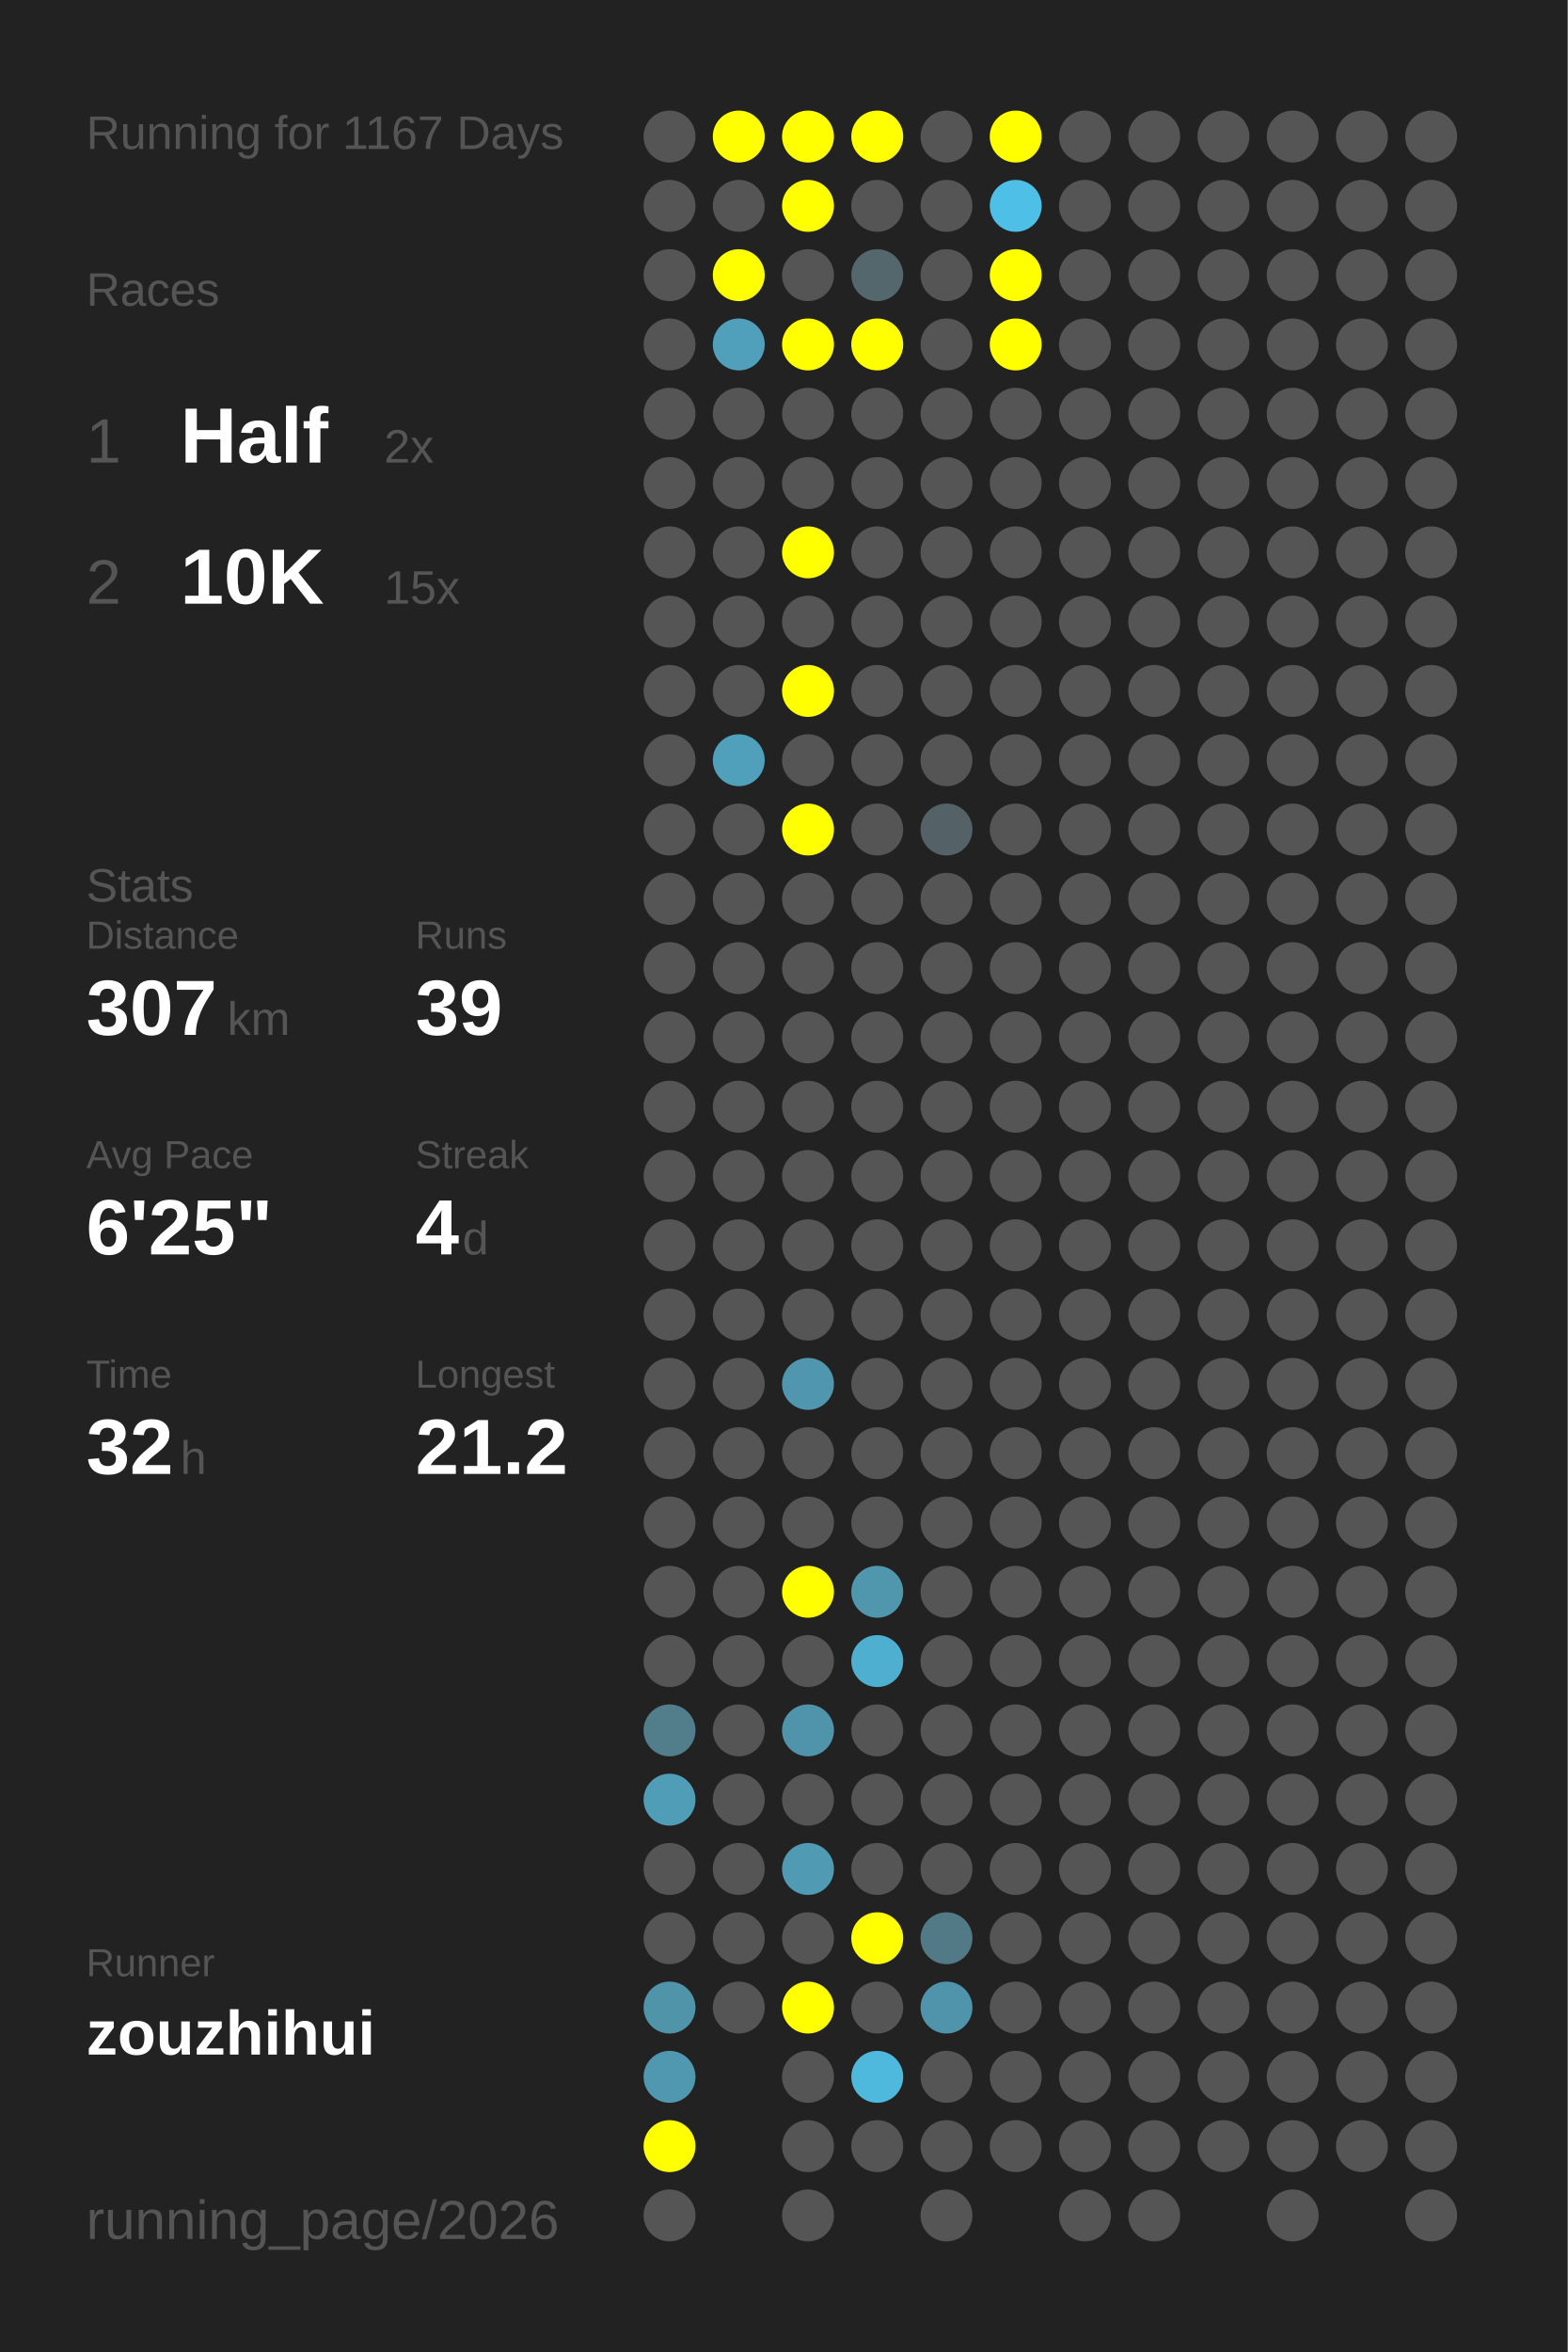
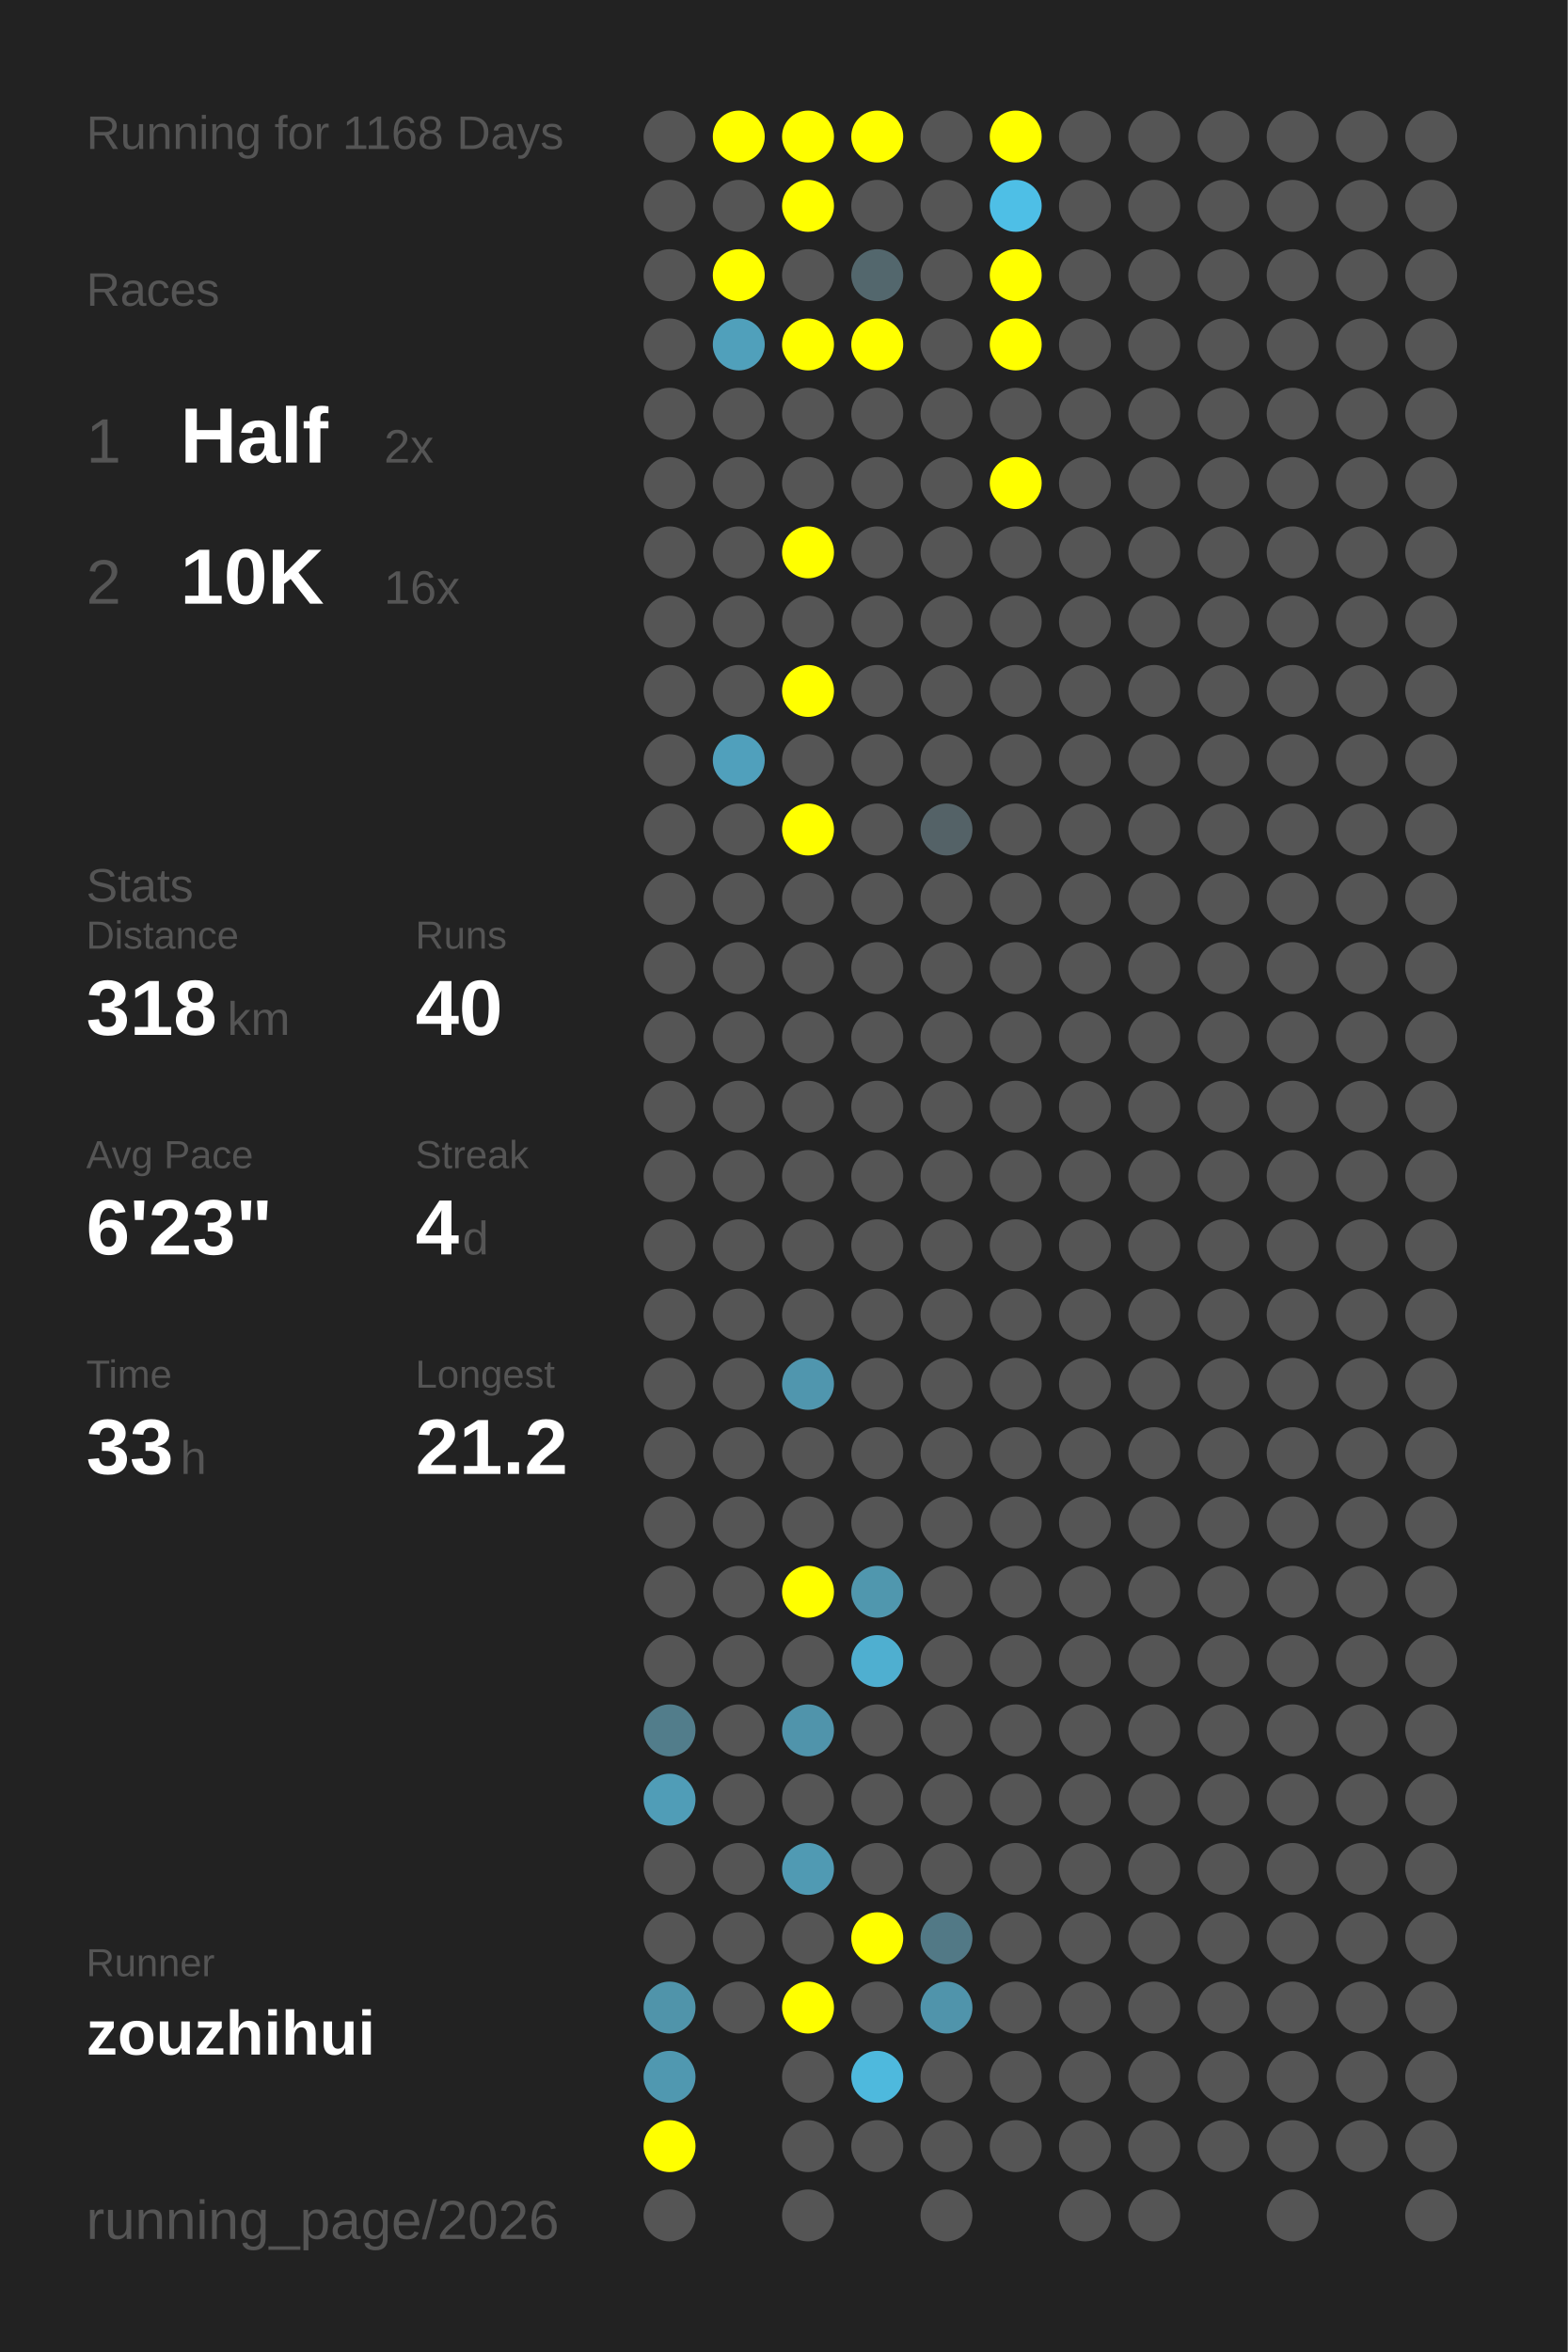
<svg xmlns="http://www.w3.org/2000/svg" baseProfile="full" height="300mm" version="1.1" viewBox="0,0,200,300" width="200mm">
  <defs />
  <rect fill="#222222" height="300" width="200" x="0" y="0" />
-   <text fill="#555555" style="font-size:6px; font-family:Arial;" x="11" y="19">Running for 1167 Days</text>
+   <text fill="#555555" style="font-size:6px; font-family:Arial;" x="11" y="19">Running for 1168 Days</text>
  <text fill="#555555" style="font-size:6px; font-family:Arial;" x="11" y="39">Races</text>
  <text fill="#555555" style="font-size:8px; font-family:Arial;" x="11" y="59">1</text>
  <text fill="#FFFFFF" style="font-size:10px; font-family:Arial; font-weight:bold;" x="23" y="59">Half</text>
  <text fill="#555555" style="font-size:6px; font-family:Arial;" x="49" y="59">2x</text>
  <text fill="#555555" style="font-size:8px; font-family:Arial;" x="11" y="77">2</text>
  <text fill="#FFFFFF" style="font-size:10px; font-family:Arial; font-weight:bold;" x="23" y="77">10K</text>
-   <text fill="#555555" style="font-size:6px; font-family:Arial;" x="49" y="77">15x</text>
+   <text fill="#555555" style="font-size:6px; font-family:Arial;" x="49" y="77">16x</text>
  <text fill="#555555" style="font-size:6px; font-family:Arial;" x="11" y="115">Stats</text>
  <text fill="#555555" style="font-size:5px; font-family:Arial;" x="11" y="121">Distance</text>
-   <text fill="#FFFFFF" style="font-size:10px; font-family:Arial; font-weight:bold;" x="11" y="132">307</text>
+   <text fill="#FFFFFF" style="font-size:10px; font-family:Arial; font-weight:bold;" x="11" y="132">318</text>
  <text fill="#555555" style="font-size:6px; font-family:Arial;" x="29" y="132">km</text>
  <text fill="#555555" style="font-size:5px; font-family:Arial;" x="53" y="121">Runs</text>
-   <text fill="#FFFFFF" style="font-size:10px; font-family:Arial; font-weight:bold;" x="53" y="132">39</text>
+   <text fill="#FFFFFF" style="font-size:10px; font-family:Arial; font-weight:bold;" x="53" y="132">40</text>
  <text fill="#555555" style="font-size:5px; font-family:Arial;" x="11" y="149">Avg Pace</text>
-   <text fill="#FFFFFF" style="font-size:10px; font-family:Arial; font-weight:bold;" x="11" y="160">6'25"</text>
+   <text fill="#FFFFFF" style="font-size:10px; font-family:Arial; font-weight:bold;" x="11" y="160">6'23"</text>
  <text fill="#555555" style="font-size:5px; font-family:Arial;" x="53" y="149">Streak</text>
  <text fill="#FFFFFF" style="font-size:10px; font-family:Arial; font-weight:bold;" x="53" y="160">4</text>
  <text fill="#555555" style="font-size:6px; font-family:Arial;" x="59" y="160">d</text>
  <text fill="#555555" style="font-size:5px; font-family:Arial;" x="11" y="177">Time</text>
-   <text fill="#FFFFFF" style="font-size:10px; font-family:Arial; font-weight:bold;" x="11" y="188">32</text>
+   <text fill="#FFFFFF" style="font-size:10px; font-family:Arial; font-weight:bold;" x="11" y="188">33</text>
  <text fill="#555555" style="font-size:6px; font-family:Arial;" x="23" y="188">h</text>
  <text fill="#555555" style="font-size:5px; font-family:Arial;" x="53" y="177">Longest</text>
  <text fill="#FFFFFF" style="font-size:10px; font-family:Arial; font-weight:bold;" x="53" y="188">21.2</text>
  <text fill="#555555" style="font-size:5px; font-family:Arial;" x="11" y="252.065">Runner</text>
  <text fill="#FFFFFF" style="font-size:8px; font-family:Arial; font-weight:bold;" x="11" y="262.065">zouzhihui</text>
  <text fill="#555555" style="font-size:7px; font-family:Arial;" x="11" y="285.581">running_page/2026</text>
  <circle cx="85.417" cy="17.419" fill="#555555" r="3.312" />
  <circle cx="85.417" cy="26.258" fill="#555555" r="3.312" />
  <circle cx="85.417" cy="35.097" fill="#555555" r="3.312" />
  <circle cx="85.417" cy="43.935" fill="#555555" r="3.312" />
  <circle cx="85.417" cy="52.774" fill="#555555" r="3.312" />
  <circle cx="85.417" cy="61.613" fill="#555555" r="3.312" />
  <circle cx="85.417" cy="70.452" fill="#555555" r="3.312" />
  <circle cx="85.417" cy="79.29" fill="#555555" r="3.312" />
  <circle cx="85.417" cy="88.129" fill="#555555" r="3.312" />
  <circle cx="85.417" cy="96.968" fill="#555555" r="3.312" />
  <circle cx="85.417" cy="105.806" fill="#555555" r="3.312" />
  <circle cx="85.417" cy="114.645" fill="#555555" r="3.312" />
  <circle cx="85.417" cy="123.484" fill="#555555" r="3.312" />
  <circle cx="85.417" cy="132.323" fill="#555555" r="3.312" />
  <circle cx="85.417" cy="141.161" fill="#555555" r="3.312" />
  <circle cx="85.417" cy="150" fill="#555555" r="3.312" />
  <circle cx="85.417" cy="158.839" fill="#555555" r="3.312" />
  <circle cx="85.417" cy="167.677" fill="#555555" r="3.312" />
  <circle cx="85.417" cy="176.516" fill="#555555" r="3.312" />
  <circle cx="85.417" cy="185.355" fill="#555555" r="3.312" />
  <circle cx="85.417" cy="194.194" fill="#555555" r="3.312" />
  <circle cx="85.417" cy="203.032" fill="#555555" r="3.312" />
  <circle cx="85.417" cy="211.871" fill="#555555" r="3.312" />
  <circle cx="85.417" cy="220.71" fill="#527d8b" r="3.312" />
  <circle cx="85.417" cy="229.548" fill="#509db7" r="3.312" />
  <circle cx="85.417" cy="238.387" fill="#555555" r="3.312" />
  <circle cx="85.417" cy="247.226" fill="#555555" r="3.312" />
  <circle cx="85.417" cy="256.065" fill="#5094aa" r="3.312" />
  <circle cx="85.417" cy="264.903" fill="#5098b0" r="3.312" />
  <circle cx="85.417" cy="273.742" fill="#FFFF00" r="3.312" />
  <circle cx="85.417" cy="282.581" fill="#555555" r="3.312" />
  <circle cx="94.25" cy="17.419" fill="#FFFF00" r="3.312" />
  <circle cx="94.25" cy="26.258" fill="#555555" r="3.312" />
  <circle cx="94.25" cy="35.097" fill="#FFFF00" r="3.312" />
  <circle cx="94.25" cy="43.935" fill="#50a0bb" r="3.312" />
  <circle cx="94.25" cy="52.774" fill="#555555" r="3.312" />
  <circle cx="94.25" cy="61.613" fill="#555555" r="3.312" />
  <circle cx="94.25" cy="70.452" fill="#555555" r="3.312" />
  <circle cx="94.25" cy="79.29" fill="#555555" r="3.312" />
  <circle cx="94.25" cy="88.129" fill="#555555" r="3.312" />
  <circle cx="94.25" cy="96.968" fill="#50a0bc" r="3.312" />
  <circle cx="94.25" cy="105.806" fill="#555555" r="3.312" />
  <circle cx="94.25" cy="114.645" fill="#555555" r="3.312" />
  <circle cx="94.25" cy="123.484" fill="#555555" r="3.312" />
  <circle cx="94.25" cy="132.323" fill="#555555" r="3.312" />
  <circle cx="94.25" cy="141.161" fill="#555555" r="3.312" />
  <circle cx="94.25" cy="150" fill="#555555" r="3.312" />
  <circle cx="94.25" cy="158.839" fill="#555555" r="3.312" />
  <circle cx="94.25" cy="167.677" fill="#555555" r="3.312" />
  <circle cx="94.25" cy="176.516" fill="#555555" r="3.312" />
  <circle cx="94.25" cy="185.355" fill="#555555" r="3.312" />
  <circle cx="94.25" cy="194.194" fill="#555555" r="3.312" />
  <circle cx="94.25" cy="203.032" fill="#555555" r="3.312" />
  <circle cx="94.25" cy="211.871" fill="#555555" r="3.312" />
  <circle cx="94.25" cy="220.71" fill="#555555" r="3.312" />
  <circle cx="94.25" cy="229.548" fill="#555555" r="3.312" />
  <circle cx="94.25" cy="238.387" fill="#555555" r="3.312" />
  <circle cx="94.25" cy="247.226" fill="#555555" r="3.312" />
  <circle cx="94.25" cy="256.065" fill="#555555" r="3.312" />
  <circle cx="103.083" cy="17.419" fill="#FFFF00" r="3.312" />
  <circle cx="103.083" cy="26.258" fill="#FFFF00" r="3.312" />
  <circle cx="103.083" cy="35.097" fill="#555555" r="3.312" />
  <circle cx="103.083" cy="43.935" fill="#FFFF00" r="3.312" />
  <circle cx="103.083" cy="52.774" fill="#555555" r="3.312" />
  <circle cx="103.083" cy="61.613" fill="#555555" r="3.312" />
  <circle cx="103.083" cy="70.452" fill="#FFFF00" r="3.312" />
  <circle cx="103.083" cy="79.29" fill="#555555" r="3.312" />
  <circle cx="103.083" cy="88.129" fill="#FFFF00" r="3.312" />
  <circle cx="103.083" cy="96.968" fill="#555555" r="3.312" />
  <circle cx="103.083" cy="105.806" fill="#FFFF00" r="3.312" />
  <circle cx="103.083" cy="114.645" fill="#555555" r="3.312" />
  <circle cx="103.083" cy="123.484" fill="#555555" r="3.312" />
  <circle cx="103.083" cy="132.323" fill="#555555" r="3.312" />
  <circle cx="103.083" cy="141.161" fill="#555555" r="3.312" />
  <circle cx="103.083" cy="150" fill="#555555" r="3.312" />
  <circle cx="103.083" cy="158.839" fill="#555555" r="3.312" />
  <circle cx="103.083" cy="167.677" fill="#555555" r="3.312" />
  <circle cx="103.083" cy="176.516" fill="#5096ae" r="3.312" />
  <circle cx="103.083" cy="185.355" fill="#555555" r="3.312" />
  <circle cx="103.083" cy="194.194" fill="#555555" r="3.312" />
  <circle cx="103.083" cy="203.032" fill="#FFFF00" r="3.312" />
  <circle cx="103.083" cy="211.871" fill="#555555" r="3.312" />
  <circle cx="103.083" cy="220.71" fill="#5094ab" r="3.312" />
  <circle cx="103.083" cy="229.548" fill="#555555" r="3.312" />
  <circle cx="103.083" cy="238.387" fill="#509ab3" r="3.312" />
  <circle cx="103.083" cy="247.226" fill="#555555" r="3.312" />
  <circle cx="103.083" cy="256.065" fill="#FFFF00" r="3.312" />
  <circle cx="103.083" cy="264.903" fill="#555555" r="3.312" />
  <circle cx="103.083" cy="273.742" fill="#555555" r="3.312" />
  <circle cx="103.083" cy="282.581" fill="#555555" r="3.312" />
  <circle cx="111.917" cy="17.419" fill="#FFFF00" r="3.312" />
  <circle cx="111.917" cy="26.258" fill="#555555" r="3.312" />
  <circle cx="111.917" cy="35.097" fill="#53676d" r="3.312" />
  <circle cx="111.917" cy="43.935" fill="#FFFF00" r="3.312" />
  <circle cx="111.917" cy="52.774" fill="#555555" r="3.312" />
  <circle cx="111.917" cy="61.613" fill="#555555" r="3.312" />
  <circle cx="111.917" cy="70.452" fill="#555555" r="3.312" />
  <circle cx="111.917" cy="79.29" fill="#555555" r="3.312" />
  <circle cx="111.917" cy="88.129" fill="#555555" r="3.312" />
  <circle cx="111.917" cy="96.968" fill="#555555" r="3.312" />
  <circle cx="111.917" cy="105.806" fill="#555555" r="3.312" />
  <circle cx="111.917" cy="114.645" fill="#555555" r="3.312" />
  <circle cx="111.917" cy="123.484" fill="#555555" r="3.312" />
  <circle cx="111.917" cy="132.323" fill="#555555" r="3.312" />
  <circle cx="111.917" cy="141.161" fill="#555555" r="3.312" />
  <circle cx="111.917" cy="150" fill="#555555" r="3.312" />
  <circle cx="111.917" cy="158.839" fill="#555555" r="3.312" />
  <circle cx="111.917" cy="167.677" fill="#555555" r="3.312" />
  <circle cx="111.917" cy="176.516" fill="#555555" r="3.312" />
  <circle cx="111.917" cy="185.355" fill="#555555" r="3.312" />
  <circle cx="111.917" cy="194.194" fill="#555555" r="3.312" />
  <circle cx="111.917" cy="203.032" fill="#5097ae" r="3.312" />
  <circle cx="111.917" cy="211.871" fill="#4fafd0" r="3.312" />
  <circle cx="111.917" cy="220.71" fill="#555555" r="3.312" />
  <circle cx="111.917" cy="229.548" fill="#555555" r="3.312" />
  <circle cx="111.917" cy="238.387" fill="#555555" r="3.312" />
  <circle cx="111.917" cy="247.226" fill="#FFFF00" r="3.312" />
  <circle cx="111.917" cy="256.065" fill="#555555" r="3.312" />
  <circle cx="111.917" cy="264.903" fill="#4eb9dd" r="3.312" />
  <circle cx="111.917" cy="273.742" fill="#555555" r="3.312" />
  <circle cx="120.75" cy="17.419" fill="#555555" r="3.312" />
  <circle cx="120.75" cy="26.258" fill="#555555" r="3.312" />
  <circle cx="120.75" cy="35.097" fill="#555555" r="3.312" />
  <circle cx="120.75" cy="43.935" fill="#555555" r="3.312" />
  <circle cx="120.75" cy="52.774" fill="#555555" r="3.312" />
  <circle cx="120.75" cy="61.613" fill="#555555" r="3.312" />
  <circle cx="120.75" cy="70.452" fill="#555555" r="3.312" />
  <circle cx="120.75" cy="79.29" fill="#555555" r="3.312" />
  <circle cx="120.75" cy="88.129" fill="#555555" r="3.312" />
  <circle cx="120.75" cy="96.968" fill="#555555" r="3.312" />
  <circle cx="120.75" cy="105.806" fill="#546267" r="3.312" />
  <circle cx="120.75" cy="114.645" fill="#555555" r="3.312" />
  <circle cx="120.75" cy="123.484" fill="#555555" r="3.312" />
  <circle cx="120.75" cy="132.323" fill="#555555" r="3.312" />
  <circle cx="120.75" cy="141.161" fill="#555555" r="3.312" />
  <circle cx="120.75" cy="150" fill="#555555" r="3.312" />
  <circle cx="120.75" cy="158.839" fill="#555555" r="3.312" />
  <circle cx="120.75" cy="167.677" fill="#555555" r="3.312" />
  <circle cx="120.75" cy="176.516" fill="#555555" r="3.312" />
  <circle cx="120.75" cy="185.355" fill="#555555" r="3.312" />
  <circle cx="120.75" cy="194.194" fill="#555555" r="3.312" />
  <circle cx="120.75" cy="203.032" fill="#555555" r="3.312" />
  <circle cx="120.75" cy="211.871" fill="#555555" r="3.312" />
  <circle cx="120.75" cy="220.71" fill="#555555" r="3.312" />
  <circle cx="120.75" cy="229.548" fill="#555555" r="3.312" />
  <circle cx="120.75" cy="238.387" fill="#555555" r="3.312" />
  <circle cx="120.75" cy="247.226" fill="#527986" r="3.312" />
  <circle cx="120.75" cy="256.065" fill="#5094ab" r="3.312" />
  <circle cx="120.75" cy="264.903" fill="#555555" r="3.312" />
  <circle cx="120.75" cy="273.742" fill="#555555" r="3.312" />
  <circle cx="120.75" cy="282.581" fill="#555555" r="3.312" />
  <circle cx="129.583" cy="17.419" fill="#FFFF00" r="3.312" />
  <circle cx="129.583" cy="26.258" fill="#4ebfe6" r="3.312" />
  <circle cx="129.583" cy="35.097" fill="#FFFF00" r="3.312" />
  <circle cx="129.583" cy="43.935" fill="#FFFF00" r="3.312" />
  <circle cx="129.583" cy="52.774" fill="#555555" r="3.312" />
-   <circle cx="129.583" cy="61.613" fill="#555555" r="3.312" />
+   <circle cx="129.583" cy="61.613" fill="#FFFF00" r="3.312" />
  <circle cx="129.583" cy="70.452" fill="#555555" r="3.312" />
  <circle cx="129.583" cy="79.29" fill="#555555" r="3.312" />
  <circle cx="129.583" cy="88.129" fill="#555555" r="3.312" />
  <circle cx="129.583" cy="96.968" fill="#555555" r="3.312" />
  <circle cx="129.583" cy="105.806" fill="#555555" r="3.312" />
  <circle cx="129.583" cy="114.645" fill="#555555" r="3.312" />
  <circle cx="129.583" cy="123.484" fill="#555555" r="3.312" />
  <circle cx="129.583" cy="132.323" fill="#555555" r="3.312" />
  <circle cx="129.583" cy="141.161" fill="#555555" r="3.312" />
  <circle cx="129.583" cy="150" fill="#555555" r="3.312" />
  <circle cx="129.583" cy="158.839" fill="#555555" r="3.312" />
  <circle cx="129.583" cy="167.677" fill="#555555" r="3.312" />
  <circle cx="129.583" cy="176.516" fill="#555555" r="3.312" />
  <circle cx="129.583" cy="185.355" fill="#555555" r="3.312" />
  <circle cx="129.583" cy="194.194" fill="#555555" r="3.312" />
  <circle cx="129.583" cy="203.032" fill="#555555" r="3.312" />
  <circle cx="129.583" cy="211.871" fill="#555555" r="3.312" />
  <circle cx="129.583" cy="220.71" fill="#555555" r="3.312" />
  <circle cx="129.583" cy="229.548" fill="#555555" r="3.312" />
  <circle cx="129.583" cy="238.387" fill="#555555" r="3.312" />
  <circle cx="129.583" cy="247.226" fill="#555555" r="3.312" />
  <circle cx="129.583" cy="256.065" fill="#555555" r="3.312" />
  <circle cx="129.583" cy="264.903" fill="#555555" r="3.312" />
  <circle cx="129.583" cy="273.742" fill="#555555" r="3.312" />
  <circle cx="138.417" cy="17.419" fill="#555555" r="3.312" />
  <circle cx="138.417" cy="26.258" fill="#555555" r="3.312" />
  <circle cx="138.417" cy="35.097" fill="#555555" r="3.312" />
  <circle cx="138.417" cy="43.935" fill="#555555" r="3.312" />
  <circle cx="138.417" cy="52.774" fill="#555555" r="3.312" />
  <circle cx="138.417" cy="61.613" fill="#555555" r="3.312" />
  <circle cx="138.417" cy="70.452" fill="#555555" r="3.312" />
  <circle cx="138.417" cy="79.29" fill="#555555" r="3.312" />
  <circle cx="138.417" cy="88.129" fill="#555555" r="3.312" />
  <circle cx="138.417" cy="96.968" fill="#555555" r="3.312" />
  <circle cx="138.417" cy="105.806" fill="#555555" r="3.312" />
  <circle cx="138.417" cy="114.645" fill="#555555" r="3.312" />
  <circle cx="138.417" cy="123.484" fill="#555555" r="3.312" />
  <circle cx="138.417" cy="132.323" fill="#555555" r="3.312" />
  <circle cx="138.417" cy="141.161" fill="#555555" r="3.312" />
  <circle cx="138.417" cy="150" fill="#555555" r="3.312" />
  <circle cx="138.417" cy="158.839" fill="#555555" r="3.312" />
  <circle cx="138.417" cy="167.677" fill="#555555" r="3.312" />
  <circle cx="138.417" cy="176.516" fill="#555555" r="3.312" />
  <circle cx="138.417" cy="185.355" fill="#555555" r="3.312" />
  <circle cx="138.417" cy="194.194" fill="#555555" r="3.312" />
  <circle cx="138.417" cy="203.032" fill="#555555" r="3.312" />
  <circle cx="138.417" cy="211.871" fill="#555555" r="3.312" />
  <circle cx="138.417" cy="220.71" fill="#555555" r="3.312" />
  <circle cx="138.417" cy="229.548" fill="#555555" r="3.312" />
  <circle cx="138.417" cy="238.387" fill="#555555" r="3.312" />
  <circle cx="138.417" cy="247.226" fill="#555555" r="3.312" />
  <circle cx="138.417" cy="256.065" fill="#555555" r="3.312" />
  <circle cx="138.417" cy="264.903" fill="#555555" r="3.312" />
  <circle cx="138.417" cy="273.742" fill="#555555" r="3.312" />
  <circle cx="138.417" cy="282.581" fill="#555555" r="3.312" />
  <circle cx="147.25" cy="17.419" fill="#555555" r="3.312" />
  <circle cx="147.25" cy="26.258" fill="#555555" r="3.312" />
  <circle cx="147.25" cy="35.097" fill="#555555" r="3.312" />
  <circle cx="147.25" cy="43.935" fill="#555555" r="3.312" />
  <circle cx="147.25" cy="52.774" fill="#555555" r="3.312" />
  <circle cx="147.25" cy="61.613" fill="#555555" r="3.312" />
  <circle cx="147.25" cy="70.452" fill="#555555" r="3.312" />
  <circle cx="147.25" cy="79.29" fill="#555555" r="3.312" />
  <circle cx="147.25" cy="88.129" fill="#555555" r="3.312" />
  <circle cx="147.25" cy="96.968" fill="#555555" r="3.312" />
  <circle cx="147.25" cy="105.806" fill="#555555" r="3.312" />
  <circle cx="147.25" cy="114.645" fill="#555555" r="3.312" />
  <circle cx="147.25" cy="123.484" fill="#555555" r="3.312" />
  <circle cx="147.25" cy="132.323" fill="#555555" r="3.312" />
  <circle cx="147.25" cy="141.161" fill="#555555" r="3.312" />
  <circle cx="147.25" cy="150" fill="#555555" r="3.312" />
  <circle cx="147.25" cy="158.839" fill="#555555" r="3.312" />
  <circle cx="147.25" cy="167.677" fill="#555555" r="3.312" />
  <circle cx="147.25" cy="176.516" fill="#555555" r="3.312" />
  <circle cx="147.25" cy="185.355" fill="#555555" r="3.312" />
  <circle cx="147.25" cy="194.194" fill="#555555" r="3.312" />
  <circle cx="147.25" cy="203.032" fill="#555555" r="3.312" />
  <circle cx="147.25" cy="211.871" fill="#555555" r="3.312" />
  <circle cx="147.25" cy="220.71" fill="#555555" r="3.312" />
  <circle cx="147.25" cy="229.548" fill="#555555" r="3.312" />
  <circle cx="147.25" cy="238.387" fill="#555555" r="3.312" />
  <circle cx="147.25" cy="247.226" fill="#555555" r="3.312" />
  <circle cx="147.25" cy="256.065" fill="#555555" r="3.312" />
  <circle cx="147.25" cy="264.903" fill="#555555" r="3.312" />
  <circle cx="147.25" cy="273.742" fill="#555555" r="3.312" />
  <circle cx="147.25" cy="282.581" fill="#555555" r="3.312" />
  <circle cx="156.083" cy="17.419" fill="#555555" r="3.312" />
  <circle cx="156.083" cy="26.258" fill="#555555" r="3.312" />
  <circle cx="156.083" cy="35.097" fill="#555555" r="3.312" />
  <circle cx="156.083" cy="43.935" fill="#555555" r="3.312" />
  <circle cx="156.083" cy="52.774" fill="#555555" r="3.312" />
  <circle cx="156.083" cy="61.613" fill="#555555" r="3.312" />
  <circle cx="156.083" cy="70.452" fill="#555555" r="3.312" />
  <circle cx="156.083" cy="79.29" fill="#555555" r="3.312" />
  <circle cx="156.083" cy="88.129" fill="#555555" r="3.312" />
  <circle cx="156.083" cy="96.968" fill="#555555" r="3.312" />
  <circle cx="156.083" cy="105.806" fill="#555555" r="3.312" />
  <circle cx="156.083" cy="114.645" fill="#555555" r="3.312" />
  <circle cx="156.083" cy="123.484" fill="#555555" r="3.312" />
  <circle cx="156.083" cy="132.323" fill="#555555" r="3.312" />
  <circle cx="156.083" cy="141.161" fill="#555555" r="3.312" />
  <circle cx="156.083" cy="150" fill="#555555" r="3.312" />
  <circle cx="156.083" cy="158.839" fill="#555555" r="3.312" />
  <circle cx="156.083" cy="167.677" fill="#555555" r="3.312" />
  <circle cx="156.083" cy="176.516" fill="#555555" r="3.312" />
  <circle cx="156.083" cy="185.355" fill="#555555" r="3.312" />
  <circle cx="156.083" cy="194.194" fill="#555555" r="3.312" />
  <circle cx="156.083" cy="203.032" fill="#555555" r="3.312" />
  <circle cx="156.083" cy="211.871" fill="#555555" r="3.312" />
  <circle cx="156.083" cy="220.71" fill="#555555" r="3.312" />
  <circle cx="156.083" cy="229.548" fill="#555555" r="3.312" />
  <circle cx="156.083" cy="238.387" fill="#555555" r="3.312" />
  <circle cx="156.083" cy="247.226" fill="#555555" r="3.312" />
  <circle cx="156.083" cy="256.065" fill="#555555" r="3.312" />
  <circle cx="156.083" cy="264.903" fill="#555555" r="3.312" />
  <circle cx="156.083" cy="273.742" fill="#555555" r="3.312" />
  <circle cx="164.917" cy="17.419" fill="#555555" r="3.312" />
  <circle cx="164.917" cy="26.258" fill="#555555" r="3.312" />
  <circle cx="164.917" cy="35.097" fill="#555555" r="3.312" />
  <circle cx="164.917" cy="43.935" fill="#555555" r="3.312" />
  <circle cx="164.917" cy="52.774" fill="#555555" r="3.312" />
  <circle cx="164.917" cy="61.613" fill="#555555" r="3.312" />
  <circle cx="164.917" cy="70.452" fill="#555555" r="3.312" />
  <circle cx="164.917" cy="79.29" fill="#555555" r="3.312" />
  <circle cx="164.917" cy="88.129" fill="#555555" r="3.312" />
  <circle cx="164.917" cy="96.968" fill="#555555" r="3.312" />
  <circle cx="164.917" cy="105.806" fill="#555555" r="3.312" />
  <circle cx="164.917" cy="114.645" fill="#555555" r="3.312" />
  <circle cx="164.917" cy="123.484" fill="#555555" r="3.312" />
  <circle cx="164.917" cy="132.323" fill="#555555" r="3.312" />
  <circle cx="164.917" cy="141.161" fill="#555555" r="3.312" />
  <circle cx="164.917" cy="150" fill="#555555" r="3.312" />
  <circle cx="164.917" cy="158.839" fill="#555555" r="3.312" />
  <circle cx="164.917" cy="167.677" fill="#555555" r="3.312" />
  <circle cx="164.917" cy="176.516" fill="#555555" r="3.312" />
  <circle cx="164.917" cy="185.355" fill="#555555" r="3.312" />
  <circle cx="164.917" cy="194.194" fill="#555555" r="3.312" />
  <circle cx="164.917" cy="203.032" fill="#555555" r="3.312" />
  <circle cx="164.917" cy="211.871" fill="#555555" r="3.312" />
  <circle cx="164.917" cy="220.71" fill="#555555" r="3.312" />
  <circle cx="164.917" cy="229.548" fill="#555555" r="3.312" />
  <circle cx="164.917" cy="238.387" fill="#555555" r="3.312" />
  <circle cx="164.917" cy="247.226" fill="#555555" r="3.312" />
  <circle cx="164.917" cy="256.065" fill="#555555" r="3.312" />
  <circle cx="164.917" cy="264.903" fill="#555555" r="3.312" />
  <circle cx="164.917" cy="273.742" fill="#555555" r="3.312" />
  <circle cx="164.917" cy="282.581" fill="#555555" r="3.312" />
  <circle cx="173.75" cy="17.419" fill="#555555" r="3.312" />
  <circle cx="173.75" cy="26.258" fill="#555555" r="3.312" />
  <circle cx="173.75" cy="35.097" fill="#555555" r="3.312" />
  <circle cx="173.75" cy="43.935" fill="#555555" r="3.312" />
  <circle cx="173.75" cy="52.774" fill="#555555" r="3.312" />
  <circle cx="173.75" cy="61.613" fill="#555555" r="3.312" />
  <circle cx="173.75" cy="70.452" fill="#555555" r="3.312" />
  <circle cx="173.75" cy="79.29" fill="#555555" r="3.312" />
  <circle cx="173.75" cy="88.129" fill="#555555" r="3.312" />
  <circle cx="173.75" cy="96.968" fill="#555555" r="3.312" />
  <circle cx="173.75" cy="105.806" fill="#555555" r="3.312" />
  <circle cx="173.75" cy="114.645" fill="#555555" r="3.312" />
  <circle cx="173.75" cy="123.484" fill="#555555" r="3.312" />
  <circle cx="173.75" cy="132.323" fill="#555555" r="3.312" />
  <circle cx="173.75" cy="141.161" fill="#555555" r="3.312" />
  <circle cx="173.75" cy="150" fill="#555555" r="3.312" />
  <circle cx="173.75" cy="158.839" fill="#555555" r="3.312" />
  <circle cx="173.75" cy="167.677" fill="#555555" r="3.312" />
  <circle cx="173.75" cy="176.516" fill="#555555" r="3.312" />
  <circle cx="173.75" cy="185.355" fill="#555555" r="3.312" />
  <circle cx="173.75" cy="194.194" fill="#555555" r="3.312" />
  <circle cx="173.75" cy="203.032" fill="#555555" r="3.312" />
  <circle cx="173.75" cy="211.871" fill="#555555" r="3.312" />
  <circle cx="173.75" cy="220.71" fill="#555555" r="3.312" />
  <circle cx="173.75" cy="229.548" fill="#555555" r="3.312" />
  <circle cx="173.75" cy="238.387" fill="#555555" r="3.312" />
  <circle cx="173.75" cy="247.226" fill="#555555" r="3.312" />
  <circle cx="173.75" cy="256.065" fill="#555555" r="3.312" />
  <circle cx="173.75" cy="264.903" fill="#555555" r="3.312" />
  <circle cx="173.75" cy="273.742" fill="#555555" r="3.312" />
  <circle cx="182.583" cy="17.419" fill="#555555" r="3.312" />
  <circle cx="182.583" cy="26.258" fill="#555555" r="3.312" />
  <circle cx="182.583" cy="35.097" fill="#555555" r="3.312" />
  <circle cx="182.583" cy="43.935" fill="#555555" r="3.312" />
  <circle cx="182.583" cy="52.774" fill="#555555" r="3.312" />
  <circle cx="182.583" cy="61.613" fill="#555555" r="3.312" />
  <circle cx="182.583" cy="70.452" fill="#555555" r="3.312" />
  <circle cx="182.583" cy="79.29" fill="#555555" r="3.312" />
  <circle cx="182.583" cy="88.129" fill="#555555" r="3.312" />
  <circle cx="182.583" cy="96.968" fill="#555555" r="3.312" />
  <circle cx="182.583" cy="105.806" fill="#555555" r="3.312" />
  <circle cx="182.583" cy="114.645" fill="#555555" r="3.312" />
  <circle cx="182.583" cy="123.484" fill="#555555" r="3.312" />
  <circle cx="182.583" cy="132.323" fill="#555555" r="3.312" />
  <circle cx="182.583" cy="141.161" fill="#555555" r="3.312" />
  <circle cx="182.583" cy="150" fill="#555555" r="3.312" />
  <circle cx="182.583" cy="158.839" fill="#555555" r="3.312" />
  <circle cx="182.583" cy="167.677" fill="#555555" r="3.312" />
  <circle cx="182.583" cy="176.516" fill="#555555" r="3.312" />
  <circle cx="182.583" cy="185.355" fill="#555555" r="3.312" />
  <circle cx="182.583" cy="194.194" fill="#555555" r="3.312" />
  <circle cx="182.583" cy="203.032" fill="#555555" r="3.312" />
  <circle cx="182.583" cy="211.871" fill="#555555" r="3.312" />
  <circle cx="182.583" cy="220.71" fill="#555555" r="3.312" />
  <circle cx="182.583" cy="229.548" fill="#555555" r="3.312" />
  <circle cx="182.583" cy="238.387" fill="#555555" r="3.312" />
  <circle cx="182.583" cy="247.226" fill="#555555" r="3.312" />
  <circle cx="182.583" cy="256.065" fill="#555555" r="3.312" />
  <circle cx="182.583" cy="264.903" fill="#555555" r="3.312" />
  <circle cx="182.583" cy="273.742" fill="#555555" r="3.312" />
  <circle cx="182.583" cy="282.581" fill="#555555" r="3.312" />
</svg>
